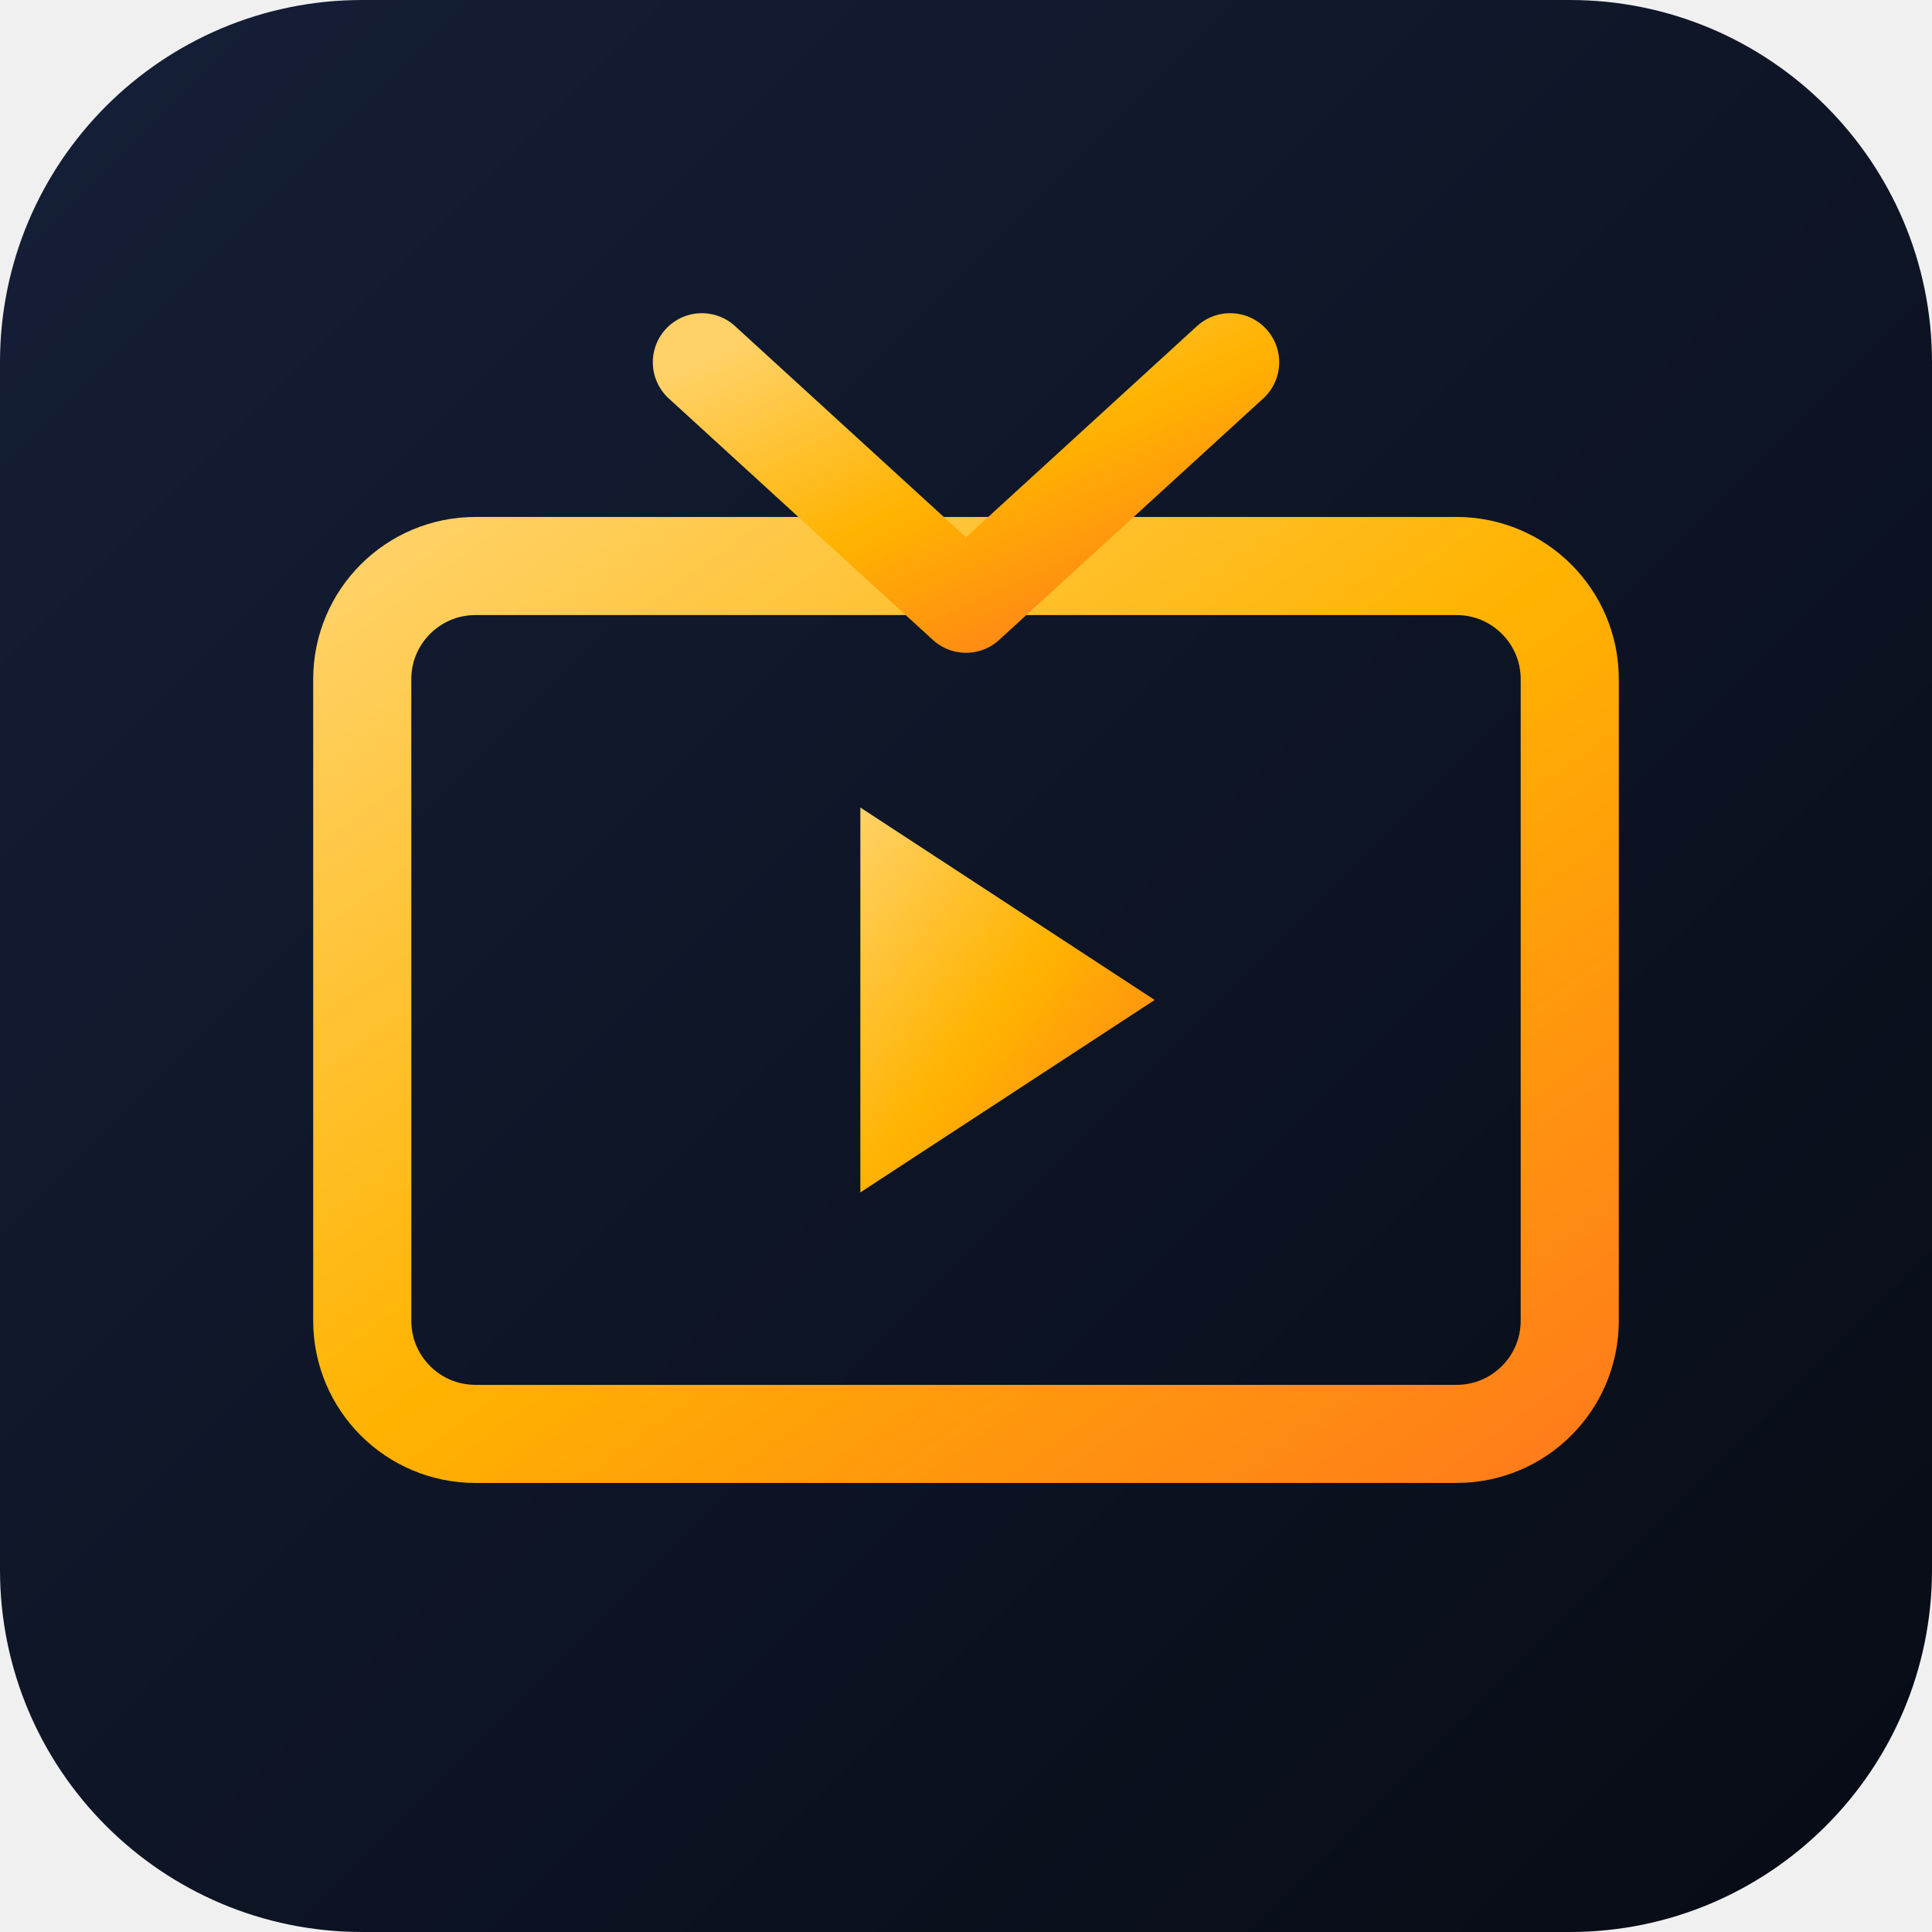
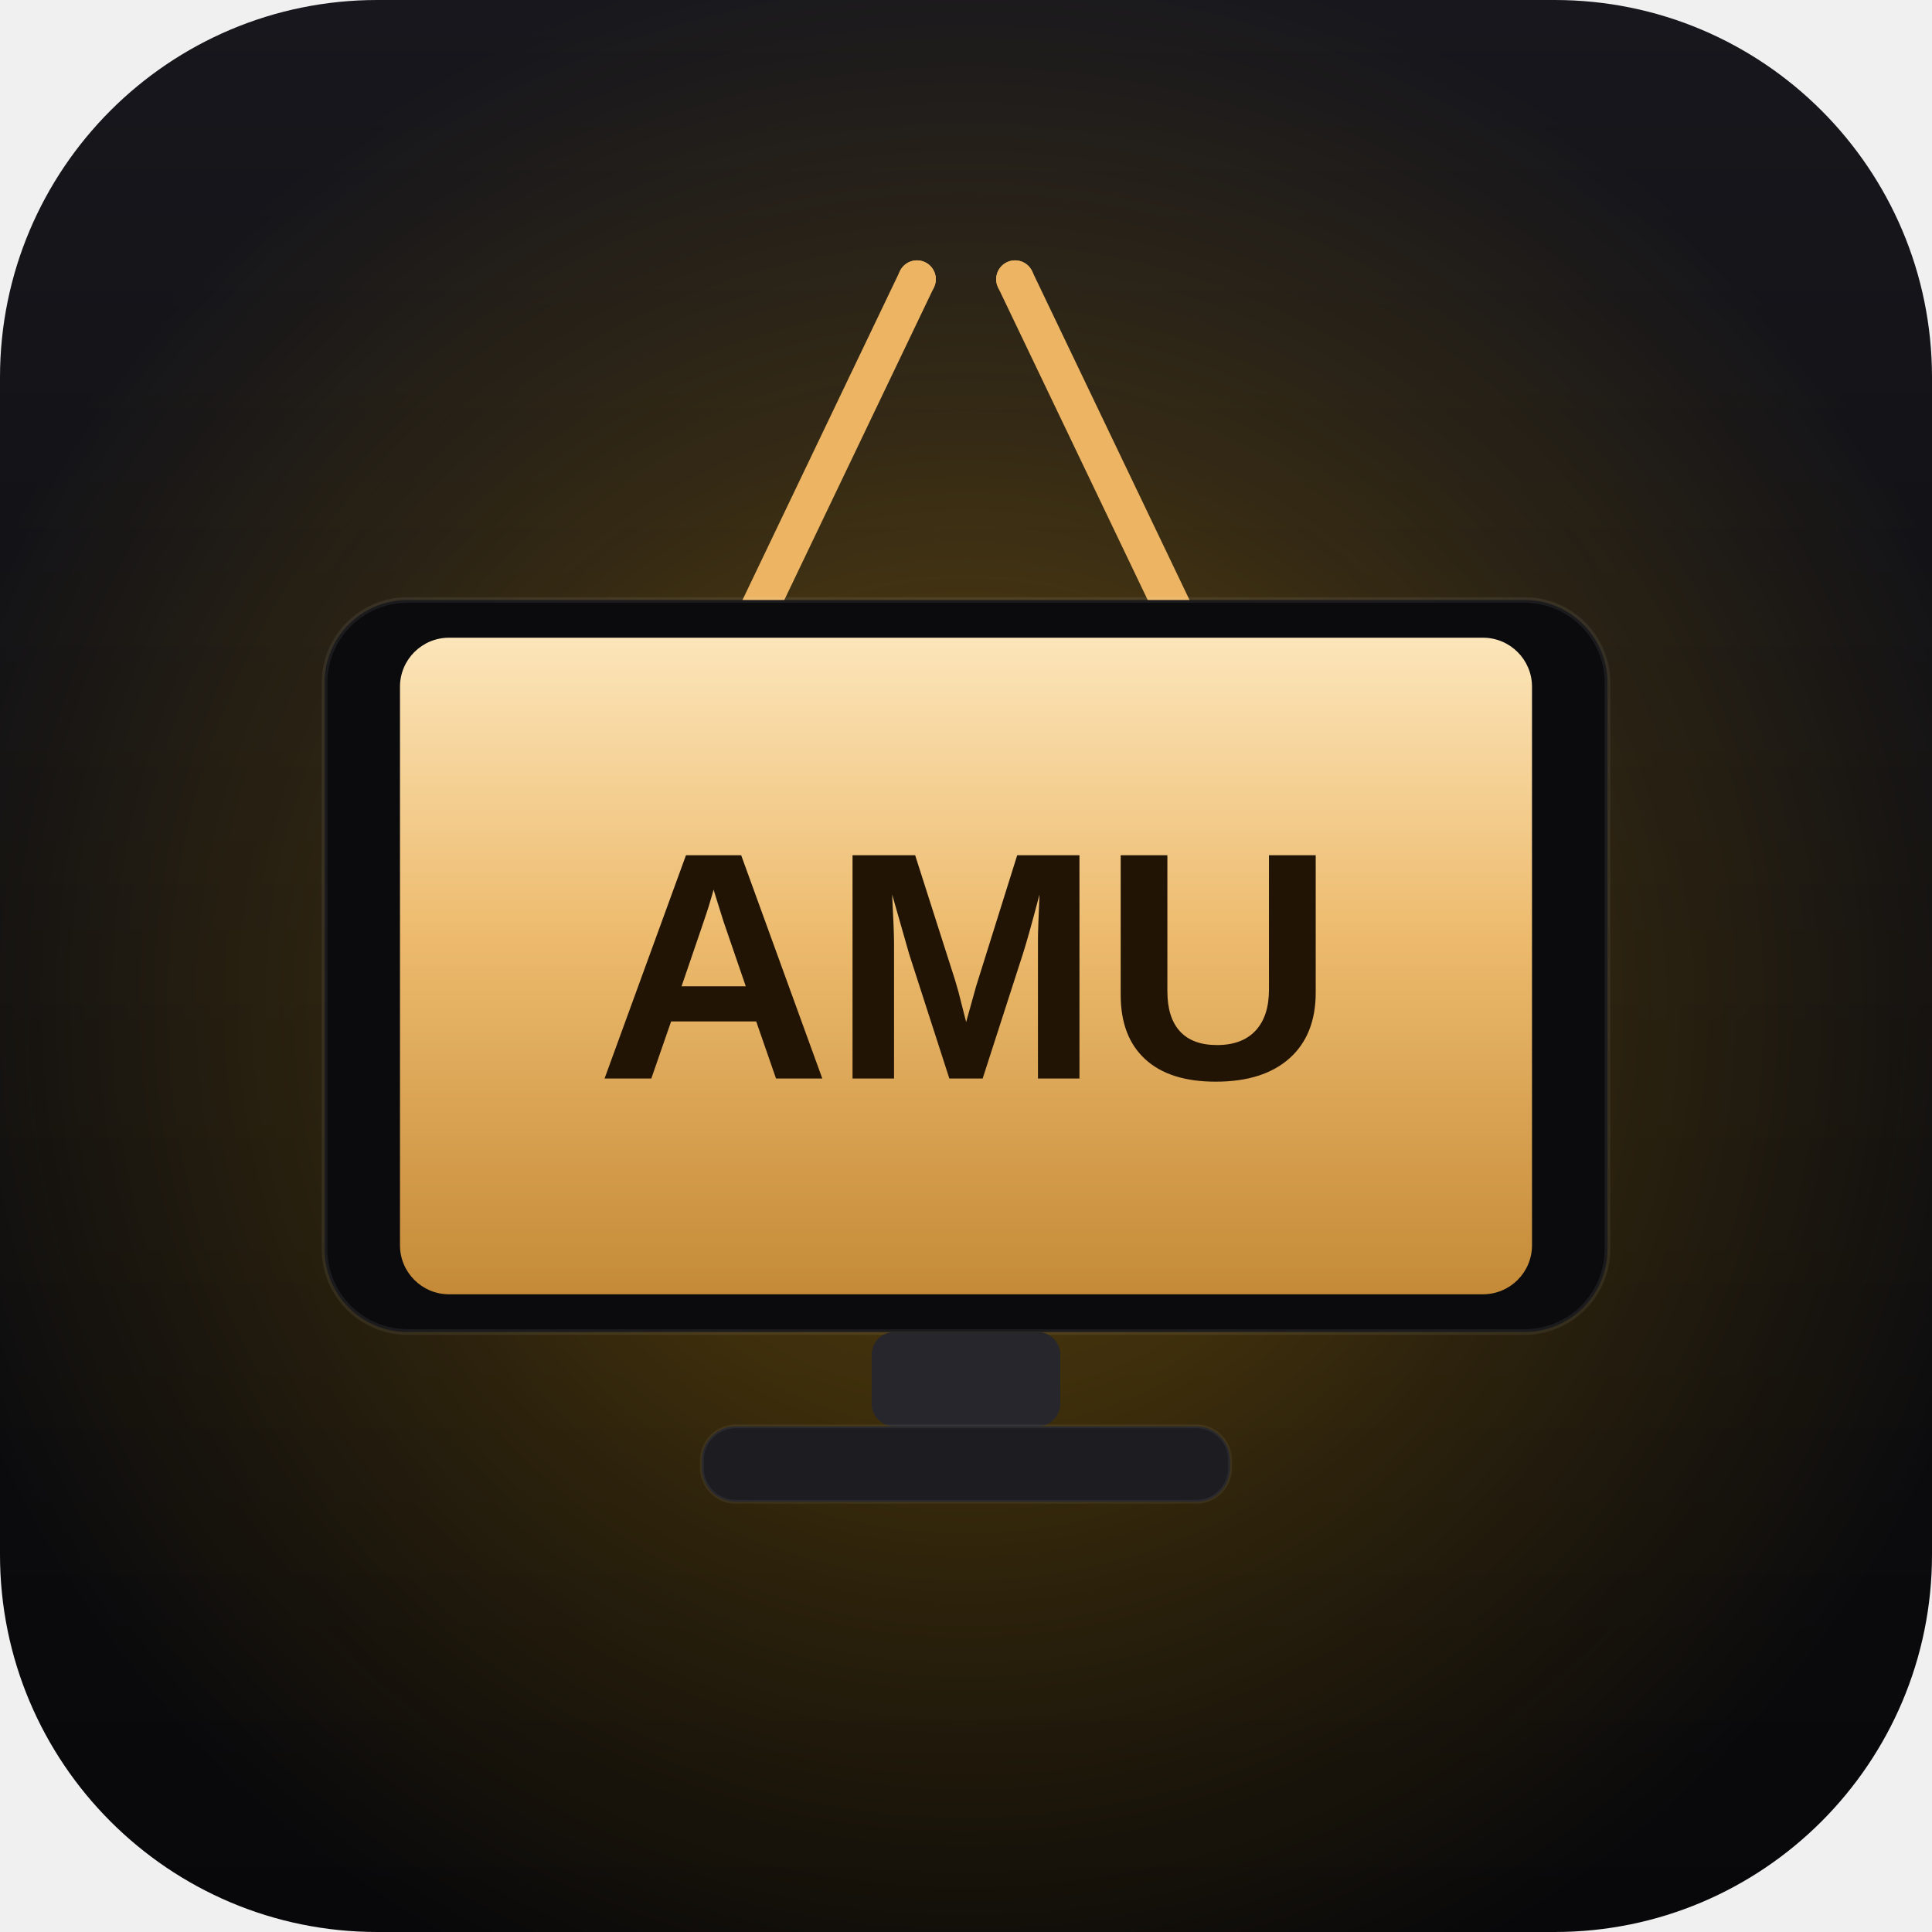
<svg xmlns="http://www.w3.org/2000/svg" width="512" height="512" viewBox="0 0 512 512">
  <defs>
-     <linearGradient id="bg" x1="0" y1="0" x2="1" y2="1">
-       <stop offset="0" stop-color="#151f38" />
-       <stop offset="1" stop-color="#070b14" />
+     <linearGradient id="bg" x1="0" y1="0" x2="0" y2="1">
+       <stop offset="0" stop-color="#17171d" />
+       <stop offset=".55" stop-color="#0e0e11" />
+       <stop offset="1" stop-color="#08080a" />
    </linearGradient>
-     <linearGradient id="tv" x1="0" y1="0" x2="1" y2="1">
-       <stop offset="0" stop-color="#ffd166" />
-       <stop offset=".5" stop-color="#ffb300" />
-       <stop offset="1" stop-color="#ff7d1a" />
+     <linearGradient id="scr" x1="0" y1="0" x2="0" y2="1">
+       <stop offset="0" stop-color="#fce5ba" />
+       <stop offset=".45" stop-color="#edbb6e" />
+       <stop offset="1" stop-color="#c48a37" />
    </linearGradient>
+     <radialGradient id="glow" cx=".5" cy=".52" r=".55">
+       <stop offset="0" stop-color="#ffb300" stop-opacity=".34" />
+       <stop offset=".6" stop-color="#ffb300" stop-opacity=".12" />
+       <stop offset="1" stop-color="#ffb300" stop-opacity="0" />
+     </radialGradient>
  </defs>
-   <rect width="512" height="512" rx="96" fill="url(#bg)" />
-   <rect x="96" y="150" width="320" height="230" rx="30" fill="none" stroke="url(#tv)" stroke-width="26" />
-   <path d="M186 96 L256 160 L326 96" fill="none" stroke="url(#tv)" stroke-width="26" stroke-linecap="round" stroke-linejoin="round" />
-   <path d="M228 214 L306 265 L228 316 Z" fill="url(#tv)" />
+   <rect width="512" height="512" rx="100" fill="url(#bg)" />
+   <rect width="512" height="512" rx="100" fill="url(#glow)" />
+   <g stroke="#edb563" stroke-width="10" stroke-linecap="round">
+     <path d="M198 168 L243 74" />
+     <path d="M314 168 L269 74" />
+   </g>
+   <circle cx="198" cy="168" r="5" fill="#edb563" />
+   <circle cx="314" cy="168" r="5" fill="#edb563" />
+   <circle cx="243" cy="74" r="5" fill="#edb563" />
+   <circle cx="269" cy="74" r="5" fill="#edb563" />
+   <rect x="86" y="159" width="340" height="194" rx="22" fill="#0b0b0e" stroke="#ffffff" stroke-opacity=".07" stroke-width="1.5" />
+   <rect x="106" y="169" width="300" height="174" rx="13" fill="url(#scr)" />
+   <text x="256" y="256" font-family="Arial, 'Microsoft YaHei', sans-serif" font-size="86" font-weight="700" fill="#221405" text-anchor="middle" dominant-baseline="central">AMU</text>
+   <rect x="231" y="353" width="50" height="25" rx="6" fill="#26262c" />
+   <rect x="186" y="378" width="140" height="20" rx="9" fill="#1c1c21" stroke="#ffffff" stroke-opacity=".06" stroke-width="1" />
</svg>
